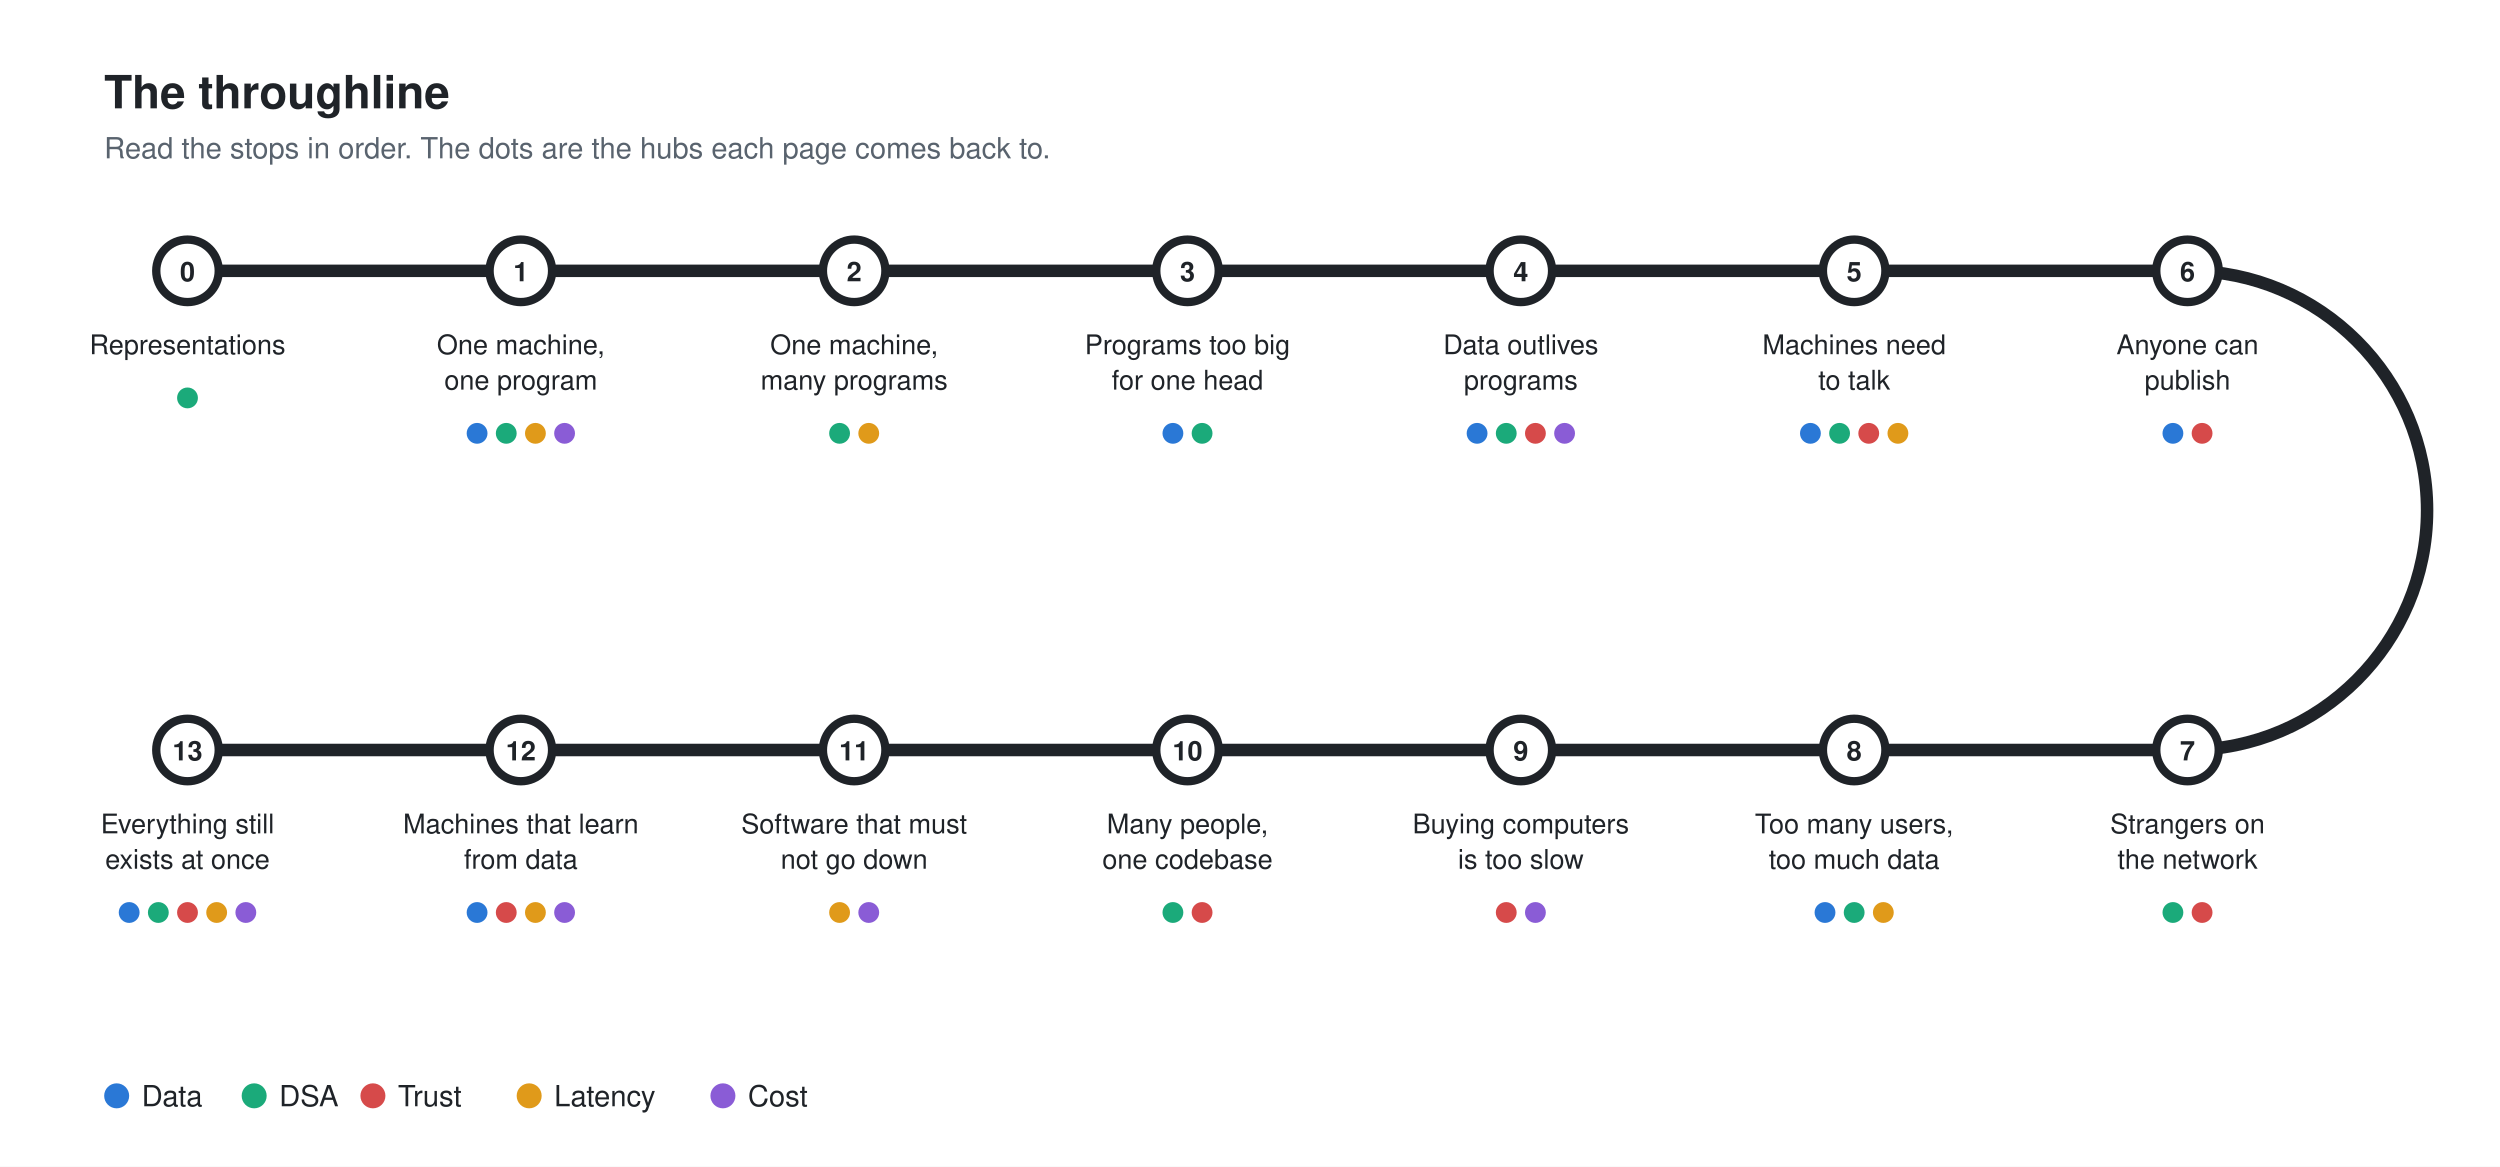
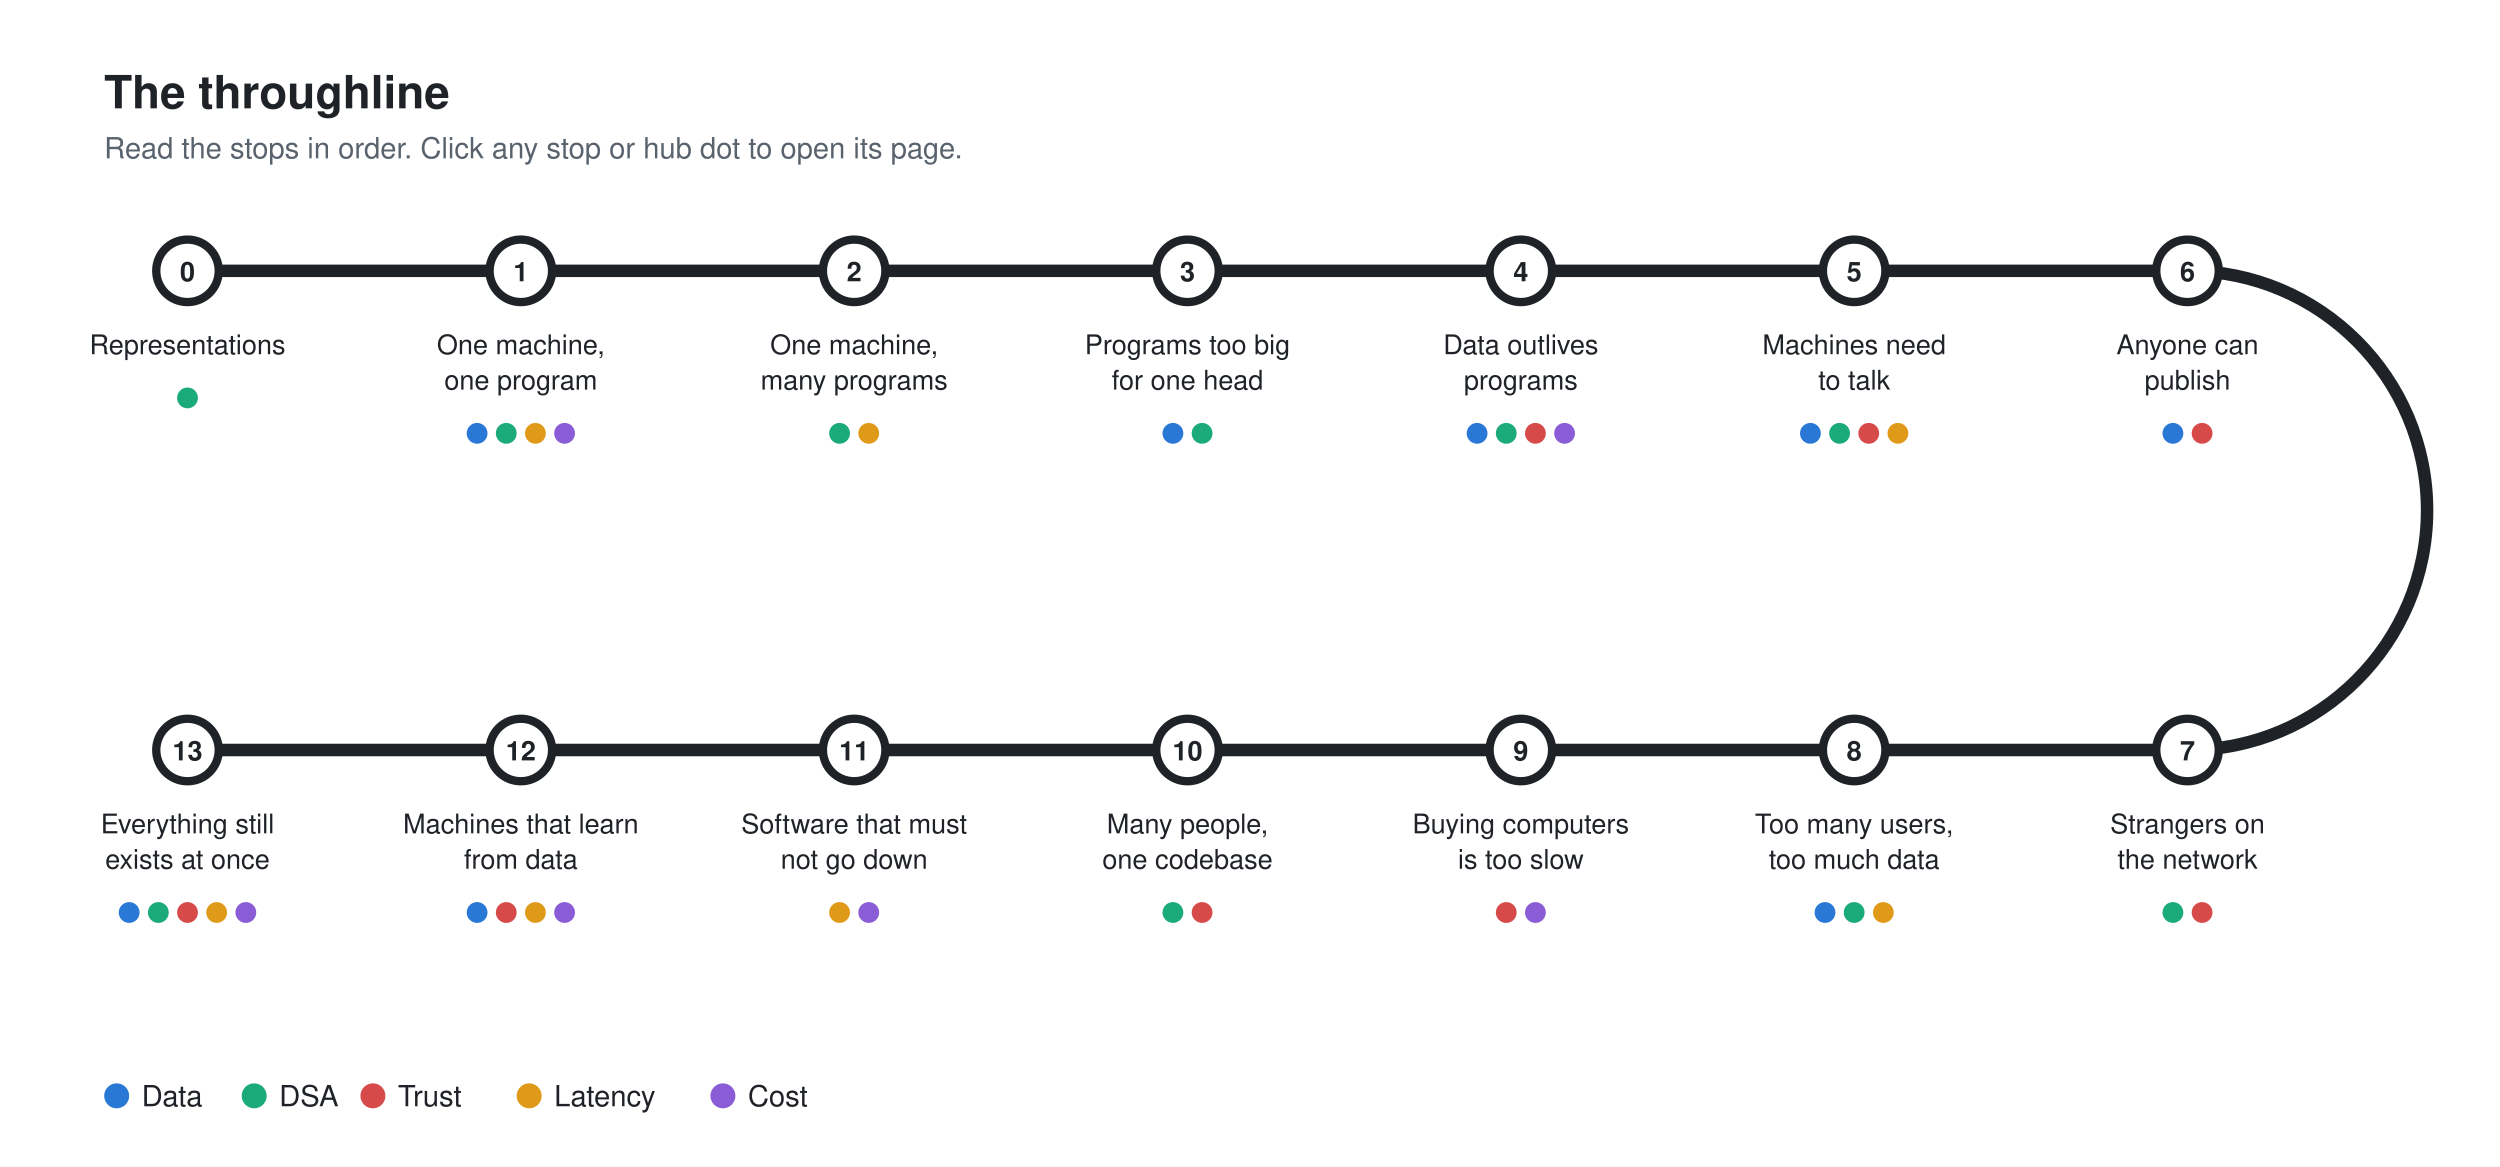
<svg xmlns="http://www.w3.org/2000/svg" viewBox="0 0 1200 560" width="1200" height="560" font-family="-apple-system, Segoe UI, Helvetica, Arial, sans-serif">
+   <style>
+   .stop { cursor: pointer; text-decoration: none; }
+   .stop circle.node { transition: transform 0.15s ease, fill 0.15s ease, stroke-width 0.15s ease; transform-box: fill-box; transform-origin: center; }
+   .stop:hover circle.node { fill: #f6f8fa; stroke-width: 5px; transform: scale(1.12); }
+   .stop:hover text.label { text-decoration: underline; fill: #0969da; }
+   .hub-dot { cursor: pointer; }
+   .hub-dot circle { transition: transform 0.15s ease, stroke 0.15s ease; transform-box: fill-box; transform-origin: center; }
+   .hub-dot:hover circle { transform: scale(1.45); stroke: #1f2328; stroke-width: 1.5px; }
+   .legend-item { cursor: pointer; text-decoration: none; }
+   .legend-item:hover text { text-decoration: underline; fill: #0969da; }
+   .legend-item:hover circle { transform: scale(1.25); transform-box: fill-box; transform-origin: center; }
+ </style>
  <rect width="1200" height="560" fill="#ffffff" />
  <text x="50" y="52" font-size="22" font-weight="600" fill="#1f2328">The throughline</text>
-   <text x="50" y="76" font-size="14" fill="#59636e">Read the stops in order. The dots are the hubs each page comes back to.</text>
+   <text x="50" y="76" font-size="14" fill="#59636e">Read the stops in order. Click any stop or hub dot to open its page.</text>
  <path d="M 90.0 130 H 1050.0 A 115.0 115.0 0 0 1 1050.0 360 H 90.0" fill="none" stroke="#1f2328" stroke-width="6" stroke-linecap="round" />
-   <circle cx="90.0" cy="130" r="15" fill="#ffffff" stroke="#1f2328" stroke-width="4" />
-   <text x="90.0" y="135" font-size="13" font-weight="700" text-anchor="middle" fill="#1f2328">0</text>
-   <text x="90.0" y="170" font-size="13" text-anchor="middle" fill="#1f2328">Representations</text>
-   <circle cx="90.0" cy="191" r="5" fill="#1baa7a" />
-   <circle cx="250.0" cy="130" r="15" fill="#ffffff" stroke="#1f2328" stroke-width="4" />
-   <text x="250.0" y="135" font-size="13" font-weight="700" text-anchor="middle" fill="#1f2328">1</text>
-   <text x="250.0" y="170" font-size="13" text-anchor="middle" fill="#1f2328">One machine,</text>
-   <text x="250.0" y="187" font-size="13" text-anchor="middle" fill="#1f2328">one program</text>
-   <circle cx="229.0" cy="208" r="5" fill="#2a78d6" />
-   <circle cx="243.0" cy="208" r="5" fill="#1baa7a" />
-   <circle cx="257.0" cy="208" r="5" fill="#e09a1a" />
-   <circle cx="271.0" cy="208" r="5" fill="#8a5cd6" />
-   <circle cx="410.0" cy="130" r="15" fill="#ffffff" stroke="#1f2328" stroke-width="4" />
-   <text x="410.0" y="135" font-size="13" font-weight="700" text-anchor="middle" fill="#1f2328">2</text>
-   <text x="410.0" y="170" font-size="13" text-anchor="middle" fill="#1f2328">One machine,</text>
-   <text x="410.0" y="187" font-size="13" text-anchor="middle" fill="#1f2328">many programs</text>
-   <circle cx="403.0" cy="208" r="5" fill="#1baa7a" />
-   <circle cx="417.0" cy="208" r="5" fill="#e09a1a" />
-   <circle cx="570.0" cy="130" r="15" fill="#ffffff" stroke="#1f2328" stroke-width="4" />
-   <text x="570.0" y="135" font-size="13" font-weight="700" text-anchor="middle" fill="#1f2328">3</text>
-   <text x="570.0" y="170" font-size="13" text-anchor="middle" fill="#1f2328">Programs too big</text>
-   <text x="570.0" y="187" font-size="13" text-anchor="middle" fill="#1f2328">for one head</text>
-   <circle cx="563.0" cy="208" r="5" fill="#2a78d6" />
-   <circle cx="577.0" cy="208" r="5" fill="#1baa7a" />
-   <circle cx="730.0" cy="130" r="15" fill="#ffffff" stroke="#1f2328" stroke-width="4" />
-   <text x="730.0" y="135" font-size="13" font-weight="700" text-anchor="middle" fill="#1f2328">4</text>
-   <text x="730.0" y="170" font-size="13" text-anchor="middle" fill="#1f2328">Data outlives</text>
-   <text x="730.0" y="187" font-size="13" text-anchor="middle" fill="#1f2328">programs</text>
-   <circle cx="709.0" cy="208" r="5" fill="#2a78d6" />
-   <circle cx="723.0" cy="208" r="5" fill="#1baa7a" />
-   <circle cx="737.0" cy="208" r="5" fill="#d64a4a" />
-   <circle cx="751.0" cy="208" r="5" fill="#8a5cd6" />
-   <circle cx="890.0" cy="130" r="15" fill="#ffffff" stroke="#1f2328" stroke-width="4" />
-   <text x="890.0" y="135" font-size="13" font-weight="700" text-anchor="middle" fill="#1f2328">5</text>
-   <text x="890.0" y="170" font-size="13" text-anchor="middle" fill="#1f2328">Machines need</text>
-   <text x="890.0" y="187" font-size="13" text-anchor="middle" fill="#1f2328">to talk</text>
-   <circle cx="869.0" cy="208" r="5" fill="#2a78d6" />
-   <circle cx="883.0" cy="208" r="5" fill="#1baa7a" />
-   <circle cx="897.0" cy="208" r="5" fill="#d64a4a" />
-   <circle cx="911.0" cy="208" r="5" fill="#e09a1a" />
-   <circle cx="1050.0" cy="130" r="15" fill="#ffffff" stroke="#1f2328" stroke-width="4" />
-   <text x="1050.0" y="135" font-size="13" font-weight="700" text-anchor="middle" fill="#1f2328">6</text>
-   <text x="1050.0" y="170" font-size="13" text-anchor="middle" fill="#1f2328">Anyone can</text>
-   <text x="1050.0" y="187" font-size="13" text-anchor="middle" fill="#1f2328">publish</text>
-   <circle cx="1043.0" cy="208" r="5" fill="#2a78d6" />
-   <circle cx="1057.0" cy="208" r="5" fill="#d64a4a" />
-   <circle cx="1050.0" cy="360" r="15" fill="#ffffff" stroke="#1f2328" stroke-width="4" />
-   <text x="1050.0" y="365" font-size="13" font-weight="700" text-anchor="middle" fill="#1f2328">7</text>
-   <text x="1050.0" y="400" font-size="13" text-anchor="middle" fill="#1f2328">Strangers on</text>
-   <text x="1050.0" y="417" font-size="13" text-anchor="middle" fill="#1f2328">the network</text>
-   <circle cx="1043.0" cy="438" r="5" fill="#1baa7a" />
-   <circle cx="1057.0" cy="438" r="5" fill="#d64a4a" />
-   <circle cx="890.0" cy="360" r="15" fill="#ffffff" stroke="#1f2328" stroke-width="4" />
-   <text x="890.0" y="365" font-size="13" font-weight="700" text-anchor="middle" fill="#1f2328">8</text>
-   <text x="890.0" y="400" font-size="13" text-anchor="middle" fill="#1f2328">Too many users,</text>
-   <text x="890.0" y="417" font-size="13" text-anchor="middle" fill="#1f2328">too much data</text>
-   <circle cx="876.0" cy="438" r="5" fill="#2a78d6" />
-   <circle cx="890.0" cy="438" r="5" fill="#1baa7a" />
-   <circle cx="904.0" cy="438" r="5" fill="#e09a1a" />
-   <circle cx="730.0" cy="360" r="15" fill="#ffffff" stroke="#1f2328" stroke-width="4" />
-   <text x="730.0" y="365" font-size="13" font-weight="700" text-anchor="middle" fill="#1f2328">9</text>
-   <text x="730.0" y="400" font-size="13" text-anchor="middle" fill="#1f2328">Buying computers</text>
-   <text x="730.0" y="417" font-size="13" text-anchor="middle" fill="#1f2328">is too slow</text>
-   <circle cx="723.0" cy="438" r="5" fill="#d64a4a" />
-   <circle cx="737.0" cy="438" r="5" fill="#8a5cd6" />
-   <circle cx="570.0" cy="360" r="15" fill="#ffffff" stroke="#1f2328" stroke-width="4" />
-   <text x="570.0" y="365" font-size="13" font-weight="700" text-anchor="middle" fill="#1f2328">10</text>
-   <text x="570.0" y="400" font-size="13" text-anchor="middle" fill="#1f2328">Many people,</text>
-   <text x="570.0" y="417" font-size="13" text-anchor="middle" fill="#1f2328">one codebase</text>
-   <circle cx="563.0" cy="438" r="5" fill="#1baa7a" />
-   <circle cx="577.0" cy="438" r="5" fill="#d64a4a" />
-   <circle cx="410.0" cy="360" r="15" fill="#ffffff" stroke="#1f2328" stroke-width="4" />
-   <text x="410.0" y="365" font-size="13" font-weight="700" text-anchor="middle" fill="#1f2328">11</text>
-   <text x="410.0" y="400" font-size="13" text-anchor="middle" fill="#1f2328">Software that must</text>
-   <text x="410.0" y="417" font-size="13" text-anchor="middle" fill="#1f2328">not go down</text>
-   <circle cx="403.0" cy="438" r="5" fill="#e09a1a" />
-   <circle cx="417.0" cy="438" r="5" fill="#8a5cd6" />
-   <circle cx="250.0" cy="360" r="15" fill="#ffffff" stroke="#1f2328" stroke-width="4" />
-   <text x="250.0" y="365" font-size="13" font-weight="700" text-anchor="middle" fill="#1f2328">12</text>
-   <text x="250.0" y="400" font-size="13" text-anchor="middle" fill="#1f2328">Machines that learn</text>
-   <text x="250.0" y="417" font-size="13" text-anchor="middle" fill="#1f2328">from data</text>
-   <circle cx="229.0" cy="438" r="5" fill="#2a78d6" />
-   <circle cx="243.0" cy="438" r="5" fill="#d64a4a" />
-   <circle cx="257.0" cy="438" r="5" fill="#e09a1a" />
-   <circle cx="271.0" cy="438" r="5" fill="#8a5cd6" />
-   <circle cx="90.0" cy="360" r="15" fill="#ffffff" stroke="#1f2328" stroke-width="4" />
-   <text x="90.0" y="365" font-size="13" font-weight="700" text-anchor="middle" fill="#1f2328">13</text>
-   <text x="90.0" y="400" font-size="13" text-anchor="middle" fill="#1f2328">Everything still</text>
-   <text x="90.0" y="417" font-size="13" text-anchor="middle" fill="#1f2328">exists at once</text>
-   <circle cx="62.0" cy="438" r="5" fill="#2a78d6" />
-   <circle cx="76.0" cy="438" r="5" fill="#1baa7a" />
-   <circle cx="90.0" cy="438" r="5" fill="#d64a4a" />
-   <circle cx="104.0" cy="438" r="5" fill="#e09a1a" />
-   <circle cx="118.0" cy="438" r="5" fill="#8a5cd6" />
-   <circle cx="56" cy="526" r="6" fill="#2a78d6" />
-   <text x="68" y="531" font-size="14" fill="#1f2328">Data</text>
-   <circle cx="122" cy="526" r="6" fill="#1baa7a" />
-   <text x="134" y="531" font-size="14" fill="#1f2328">DSA</text>
-   <circle cx="179" cy="526" r="6" fill="#d64a4a" />
-   <text x="191" y="531" font-size="14" fill="#1f2328">Trust</text>
-   <circle cx="254" cy="526" r="6" fill="#e09a1a" />
-   <text x="266" y="531" font-size="14" fill="#1f2328">Latency</text>
-   <circle cx="347" cy="526" r="6" fill="#8a5cd6" />
-   <text x="359" y="531" font-size="14" fill="#1f2328">Cost</text>
+   <a class="stop" href="../00-representations.md" target="_top">
+     <circle class="node" cx="90.0" cy="130" r="15" fill="#ffffff" stroke="#1f2328" stroke-width="4" />
+     <text x="90.0" y="135" font-size="13" font-weight="700" text-anchor="middle" fill="#1f2328">0</text>
+     <text class="label" x="90.0" y="170" font-size="13" text-anchor="middle" fill="#1f2328">Representations</text>
+   </a>
+   <a class="hub-dot" href="../dsa/computability.md" target="_top">
+     <circle cx="90.0" cy="191" r="5" fill="#1baa7a" />
+   </a>
+   <a class="stop" href="../01-one-machine-one-program.md" target="_top">
+     <circle class="node" cx="250.0" cy="130" r="15" fill="#ffffff" stroke="#1f2328" stroke-width="4" />
+     <text x="250.0" y="135" font-size="13" font-weight="700" text-anchor="middle" fill="#1f2328">1</text>
+     <text class="label" x="250.0" y="170" font-size="13" text-anchor="middle" fill="#1f2328">One machine,</text>
+     <text class="label" x="250.0" y="187" font-size="13" text-anchor="middle" fill="#1f2328">one program</text>
+   </a>
+   <a class="hub-dot" href="../data/access-patterns.md" target="_top">
+     <circle cx="229.0" cy="208" r="5" fill="#2a78d6" />
+   </a>
+   <a class="hub-dot" href="../dsa/arrays-and-linked-lists.md" target="_top">
+     <circle cx="243.0" cy="208" r="5" fill="#1baa7a" />
+   </a>
+   <a class="hub-dot" href="../latency/latency-numbers.md" target="_top">
+     <circle cx="257.0" cy="208" r="5" fill="#e09a1a" />
+   </a>
+   <a class="hub-dot" href="../cost/storage-tiers.md" target="_top">
+     <circle cx="271.0" cy="208" r="5" fill="#8a5cd6" />
+   </a>
+   <a class="stop" href="../02-one-machine-many-programs.md" target="_top">
+     <circle class="node" cx="410.0" cy="130" r="15" fill="#ffffff" stroke="#1f2328" stroke-width="4" />
+     <text x="410.0" y="135" font-size="13" font-weight="700" text-anchor="middle" fill="#1f2328">2</text>
+     <text class="label" x="410.0" y="170" font-size="13" text-anchor="middle" fill="#1f2328">One machine,</text>
+     <text class="label" x="410.0" y="187" font-size="13" text-anchor="middle" fill="#1f2328">many programs</text>
+   </a>
+   <a class="hub-dot" href="../dsa/queues.md" target="_top">
+     <circle cx="403.0" cy="208" r="5" fill="#1baa7a" />
+   </a>
+   <a class="hub-dot" href="../latency/queueing.md" target="_top">
+     <circle cx="417.0" cy="208" r="5" fill="#e09a1a" />
+   </a>
+   <a class="stop" href="../03-programs-too-big-for-one-head.md" target="_top">
+     <circle class="node" cx="570.0" cy="130" r="15" fill="#ffffff" stroke="#1f2328" stroke-width="4" />
+     <text x="570.0" y="135" font-size="13" font-weight="700" text-anchor="middle" fill="#1f2328">3</text>
+     <text class="label" x="570.0" y="170" font-size="13" text-anchor="middle" fill="#1f2328">Programs too big</text>
+     <text class="label" x="570.0" y="187" font-size="13" text-anchor="middle" fill="#1f2328">for one head</text>
+   </a>
+   <a class="hub-dot" href="../data/access-patterns.md" target="_top">
+     <circle cx="563.0" cy="208" r="5" fill="#2a78d6" />
+   </a>
+   <a class="hub-dot" href="../dsa/hash-tables.md" target="_top">
+     <circle cx="577.0" cy="208" r="5" fill="#1baa7a" />
+   </a>
+   <a class="stop" href="../04-data-outlives-programs.md" target="_top">
+     <circle class="node" cx="730.0" cy="130" r="15" fill="#ffffff" stroke="#1f2328" stroke-width="4" />
+     <text x="730.0" y="135" font-size="13" font-weight="700" text-anchor="middle" fill="#1f2328">4</text>
+     <text class="label" x="730.0" y="170" font-size="13" text-anchor="middle" fill="#1f2328">Data outlives</text>
+     <text class="label" x="730.0" y="187" font-size="13" text-anchor="middle" fill="#1f2328">programs</text>
+   </a>
+   <a class="hub-dot" href="../data/access-patterns.md" target="_top">
+     <circle cx="709.0" cy="208" r="5" fill="#2a78d6" />
+   </a>
+   <a class="hub-dot" href="../dsa/b-trees.md" target="_top">
+     <circle cx="723.0" cy="208" r="5" fill="#1baa7a" />
+   </a>
+   <a class="hub-dot" href="../auth/multi-tenancy.md" target="_top">
+     <circle cx="737.0" cy="208" r="5" fill="#d64a4a" />
+   </a>
+   <a class="hub-dot" href="../cost/storage-tiers.md" target="_top">
+     <circle cx="751.0" cy="208" r="5" fill="#8a5cd6" />
+   </a>
+   <a class="stop" href="../05-machines-need-to-talk.md" target="_top">
+     <circle class="node" cx="890.0" cy="130" r="15" fill="#ffffff" stroke="#1f2328" stroke-width="4" />
+     <text x="890.0" y="135" font-size="13" font-weight="700" text-anchor="middle" fill="#1f2328">5</text>
+     <text class="label" x="890.0" y="170" font-size="13" text-anchor="middle" fill="#1f2328">Machines need</text>
+     <text class="label" x="890.0" y="187" font-size="13" text-anchor="middle" fill="#1f2328">to talk</text>
+   </a>
+   <a class="hub-dot" href="../data/serialization.md" target="_top">
+     <circle cx="869.0" cy="208" r="5" fill="#2a78d6" />
+   </a>
+   <a class="hub-dot" href="../dsa/state-machines.md" target="_top">
+     <circle cx="883.0" cy="208" r="5" fill="#1baa7a" />
+   </a>
+   <a class="hub-dot" href="../auth/tls.md" target="_top">
+     <circle cx="897.0" cy="208" r="5" fill="#d64a4a" />
+   </a>
+   <a class="hub-dot" href="../latency/round-trips.md" target="_top">
+     <circle cx="911.0" cy="208" r="5" fill="#e09a1a" />
+   </a>
+   <a class="stop" href="../06-anyone-can-publish.md" target="_top">
+     <circle class="node" cx="1050.0" cy="130" r="15" fill="#ffffff" stroke="#1f2328" stroke-width="4" />
+     <text x="1050.0" y="135" font-size="13" font-weight="700" text-anchor="middle" fill="#1f2328">6</text>
+     <text class="label" x="1050.0" y="170" font-size="13" text-anchor="middle" fill="#1f2328">Anyone can</text>
+     <text class="label" x="1050.0" y="187" font-size="13" text-anchor="middle" fill="#1f2328">publish</text>
+   </a>
+   <a class="hub-dot" href="../data/pagination.md" target="_top">
+     <circle cx="1043.0" cy="208" r="5" fill="#2a78d6" />
+   </a>
+   <a class="hub-dot" href="../auth/input-validation.md" target="_top">
+     <circle cx="1057.0" cy="208" r="5" fill="#d64a4a" />
+   </a>
+   <a class="stop" href="../07-strangers-on-the-network.md" target="_top">
+     <circle class="node" cx="1050.0" cy="360" r="15" fill="#ffffff" stroke="#1f2328" stroke-width="4" />
+     <text x="1050.0" y="365" font-size="13" font-weight="700" text-anchor="middle" fill="#1f2328">7</text>
+     <text class="label" x="1050.0" y="400" font-size="13" text-anchor="middle" fill="#1f2328">Strangers on</text>
+     <text class="label" x="1050.0" y="417" font-size="13" text-anchor="middle" fill="#1f2328">the network</text>
+   </a>
+   <a class="hub-dot" href="../dsa/hashing.md" target="_top">
+     <circle cx="1043.0" cy="438" r="5" fill="#1baa7a" />
+   </a>
+   <a class="hub-dot" href="../auth/sessions-and-tokens.md" target="_top">
+     <circle cx="1057.0" cy="438" r="5" fill="#d64a4a" />
+   </a>
+   <a class="stop" href="../08-too-many-users-too-much-data.md" target="_top">
+     <circle class="node" cx="890.0" cy="360" r="15" fill="#ffffff" stroke="#1f2328" stroke-width="4" />
+     <text x="890.0" y="365" font-size="13" font-weight="700" text-anchor="middle" fill="#1f2328">8</text>
+     <text class="label" x="890.0" y="400" font-size="13" text-anchor="middle" fill="#1f2328">Too many users,</text>
+     <text class="label" x="890.0" y="417" font-size="13" text-anchor="middle" fill="#1f2328">too much data</text>
+   </a>
+   <a class="hub-dot" href="../data/consistency.md" target="_top">
+     <circle cx="876.0" cy="438" r="5" fill="#2a78d6" />
+   </a>
+   <a class="hub-dot" href="../dsa/hashing.md" target="_top">
+     <circle cx="890.0" cy="438" r="5" fill="#1baa7a" />
+   </a>
+   <a class="hub-dot" href="../latency/caching.md" target="_top">
+     <circle cx="904.0" cy="438" r="5" fill="#e09a1a" />
+   </a>
+   <a class="stop" href="../09-buying-computers-is-too-slow.md" target="_top">
+     <circle class="node" cx="730.0" cy="360" r="15" fill="#ffffff" stroke="#1f2328" stroke-width="4" />
+     <text x="730.0" y="365" font-size="13" font-weight="700" text-anchor="middle" fill="#1f2328">9</text>
+     <text class="label" x="730.0" y="400" font-size="13" text-anchor="middle" fill="#1f2328">Buying computers</text>
+     <text class="label" x="730.0" y="417" font-size="13" text-anchor="middle" fill="#1f2328">is too slow</text>
+   </a>
+   <a class="hub-dot" href="../auth/least-privilege.md" target="_top">
+     <circle cx="723.0" cy="438" r="5" fill="#d64a4a" />
+   </a>
+   <a class="hub-dot" href="../cost/cloud-bills.md" target="_top">
+     <circle cx="737.0" cy="438" r="5" fill="#8a5cd6" />
+   </a>
+   <a class="stop" href="../10-many-people-one-codebase.md" target="_top">
+     <circle class="node" cx="570.0" cy="360" r="15" fill="#ffffff" stroke="#1f2328" stroke-width="4" />
+     <text x="570.0" y="365" font-size="13" font-weight="700" text-anchor="middle" fill="#1f2328">10</text>
+     <text class="label" x="570.0" y="400" font-size="13" text-anchor="middle" fill="#1f2328">Many people,</text>
+     <text class="label" x="570.0" y="417" font-size="13" text-anchor="middle" fill="#1f2328">one codebase</text>
+   </a>
+   <a class="hub-dot" href="../dsa/merkle-dags.md" target="_top">
+     <circle cx="563.0" cy="438" r="5" fill="#1baa7a" />
+   </a>
+   <a class="hub-dot" href="../auth/least-privilege.md" target="_top">
+     <circle cx="577.0" cy="438" r="5" fill="#d64a4a" />
+   </a>
+   <a class="stop" href="../11-software-that-must-not-go-down.md" target="_top">
+     <circle class="node" cx="410.0" cy="360" r="15" fill="#ffffff" stroke="#1f2328" stroke-width="4" />
+     <text x="410.0" y="365" font-size="13" font-weight="700" text-anchor="middle" fill="#1f2328">11</text>
+     <text class="label" x="410.0" y="400" font-size="13" text-anchor="middle" fill="#1f2328">Software that must</text>
+     <text class="label" x="410.0" y="417" font-size="13" text-anchor="middle" fill="#1f2328">not go down</text>
+   </a>
+   <a class="hub-dot" href="../latency/queueing.md" target="_top">
+     <circle cx="403.0" cy="438" r="5" fill="#e09a1a" />
+   </a>
+   <a class="hub-dot" href="../cost/reliability.md" target="_top">
+     <circle cx="417.0" cy="438" r="5" fill="#8a5cd6" />
+   </a>
+   <a class="stop" href="../12-machines-that-learn-from-data.md" target="_top">
+     <circle class="node" cx="250.0" cy="360" r="15" fill="#ffffff" stroke="#1f2328" stroke-width="4" />
+     <text x="250.0" y="365" font-size="13" font-weight="700" text-anchor="middle" fill="#1f2328">12</text>
+     <text class="label" x="250.0" y="400" font-size="13" text-anchor="middle" fill="#1f2328">Machines that learn</text>
+     <text class="label" x="250.0" y="417" font-size="13" text-anchor="middle" fill="#1f2328">from data</text>
+   </a>
+   <a class="hub-dot" href="../data/labels.md" target="_top">
+     <circle cx="229.0" cy="438" r="5" fill="#2a78d6" />
+   </a>
+   <a class="hub-dot" href="../auth/least-privilege.md" target="_top">
+     <circle cx="243.0" cy="438" r="5" fill="#d64a4a" />
+   </a>
+   <a class="hub-dot" href="../ai/tokens.md" target="_top">
+     <circle cx="257.0" cy="438" r="5" fill="#e09a1a" />
+   </a>
+   <a class="hub-dot" href="../cost/cloud-bills.md" target="_top">
+     <circle cx="271.0" cy="438" r="5" fill="#8a5cd6" />
+   </a>
+   <a class="stop" href="../13-everything-still-exists-at-once.md" target="_top">
+     <circle class="node" cx="90.0" cy="360" r="15" fill="#ffffff" stroke="#1f2328" stroke-width="4" />
+     <text x="90.0" y="365" font-size="13" font-weight="700" text-anchor="middle" fill="#1f2328">13</text>
+     <text class="label" x="90.0" y="400" font-size="13" text-anchor="middle" fill="#1f2328">Everything still</text>
+     <text class="label" x="90.0" y="417" font-size="13" text-anchor="middle" fill="#1f2328">exists at once</text>
+   </a>
+   <a class="hub-dot" href="../data/migrations.md" target="_top">
+     <circle cx="62.0" cy="438" r="5" fill="#2a78d6" />
+   </a>
+   <a class="hub-dot" href="../dsa/hashing.md" target="_top">
+     <circle cx="76.0" cy="438" r="5" fill="#1baa7a" />
+   </a>
+   <a class="hub-dot" href="../auth/least-privilege.md" target="_top">
+     <circle cx="90.0" cy="438" r="5" fill="#d64a4a" />
+   </a>
+   <a class="hub-dot" href="../latency/round-trips.md" target="_top">
+     <circle cx="104.0" cy="438" r="5" fill="#e09a1a" />
+   </a>
+   <a class="hub-dot" href="../cost/cloud-bills.md" target="_top">
+     <circle cx="118.0" cy="438" r="5" fill="#8a5cd6" />
+   </a>
+   <a class="legend-item" href="../data/access-patterns.md" target="_top">
+     <circle cx="56" cy="526" r="6" fill="#2a78d6" />
+     <text x="68" y="531" font-size="14" fill="#1f2328">Data</text>
+   </a>
+   <a class="legend-item" href="../dsa/hashing.md" target="_top">
+     <circle cx="122" cy="526" r="6" fill="#1baa7a" />
+     <text x="134" y="531" font-size="14" fill="#1f2328">DSA</text>
+   </a>
+   <a class="legend-item" href="../auth/least-privilege.md" target="_top">
+     <circle cx="179" cy="526" r="6" fill="#d64a4a" />
+     <text x="191" y="531" font-size="14" fill="#1f2328">Trust</text>
+   </a>
+   <a class="legend-item" href="../latency/round-trips.md" target="_top">
+     <circle cx="254" cy="526" r="6" fill="#e09a1a" />
+     <text x="266" y="531" font-size="14" fill="#1f2328">Latency</text>
+   </a>
+   <a class="legend-item" href="../cost/cloud-bills.md" target="_top">
+     <circle cx="347" cy="526" r="6" fill="#8a5cd6" />
+     <text x="359" y="531" font-size="14" fill="#1f2328">Cost</text>
+   </a>
</svg>
